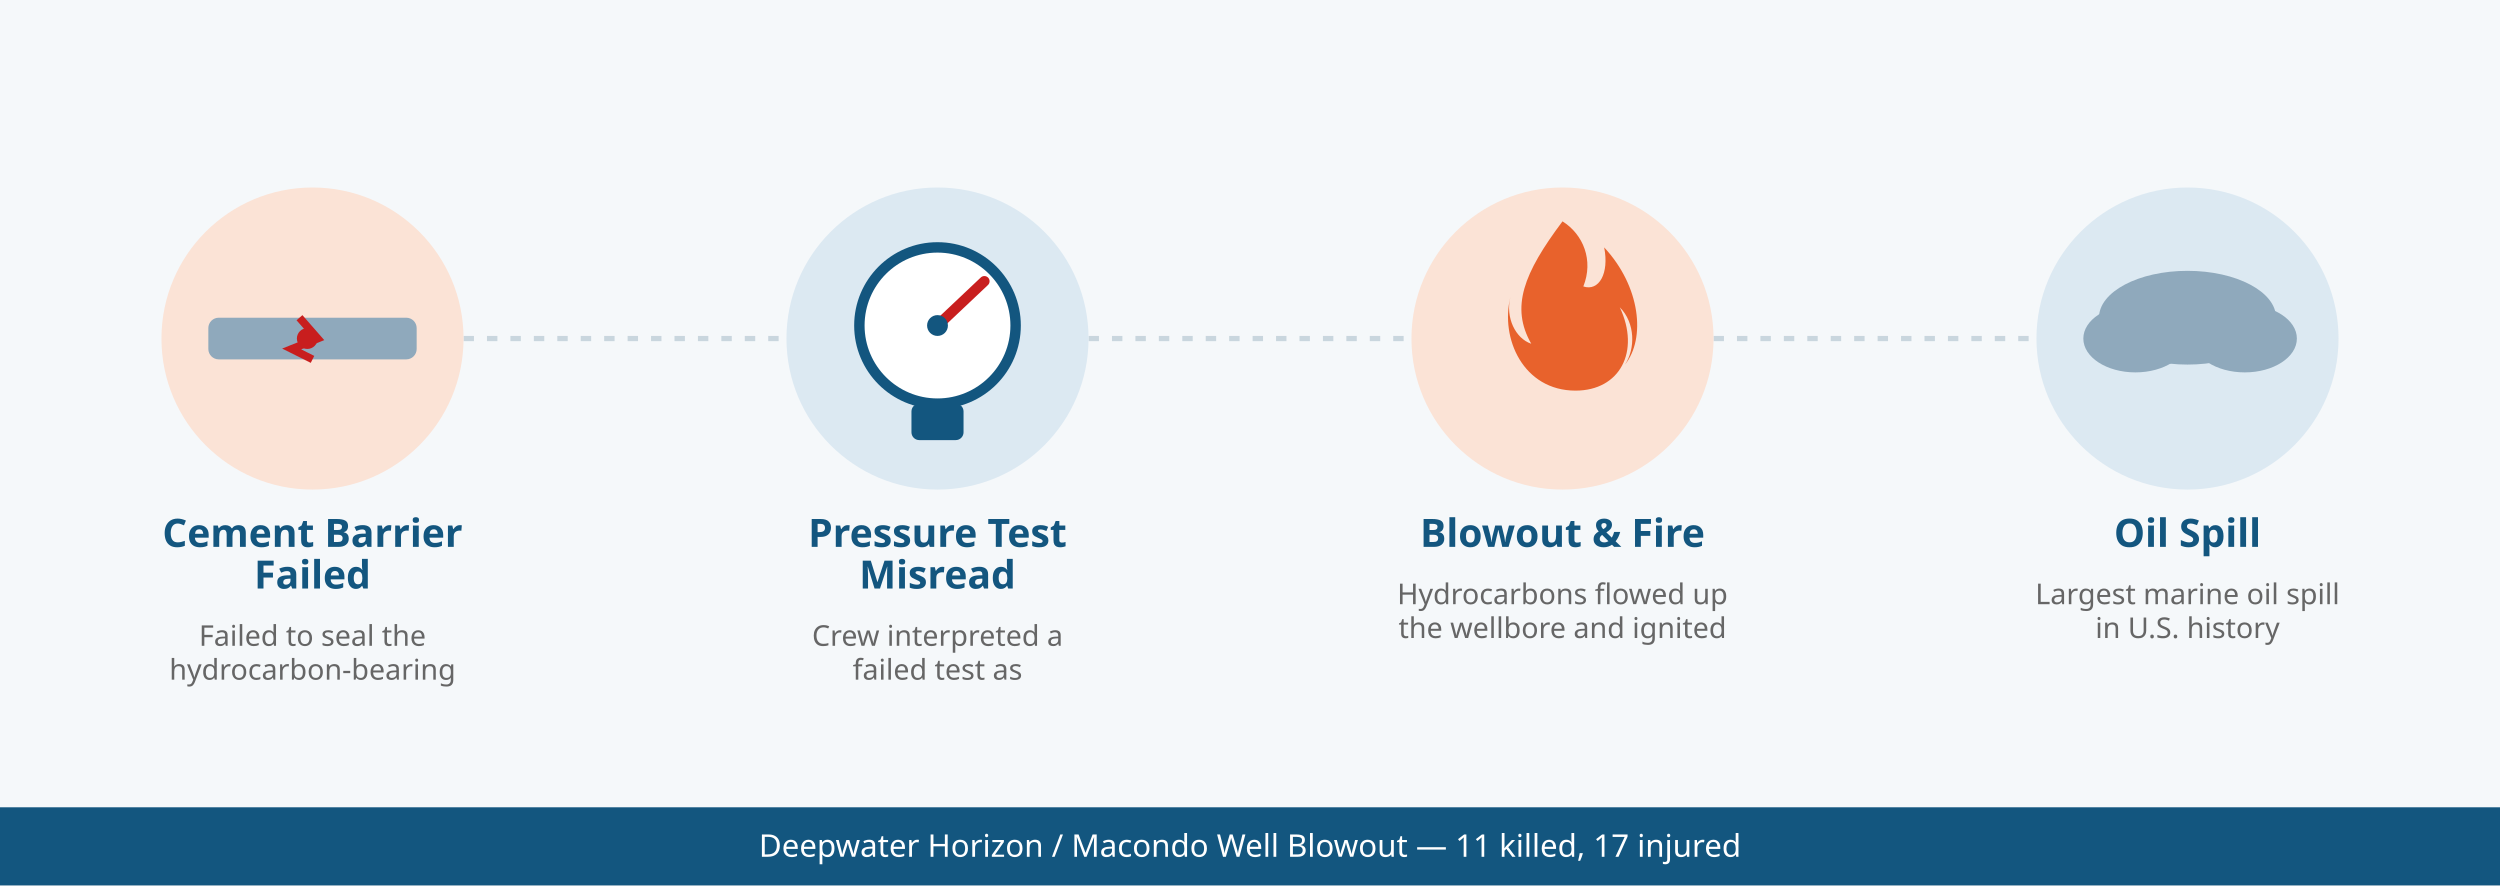
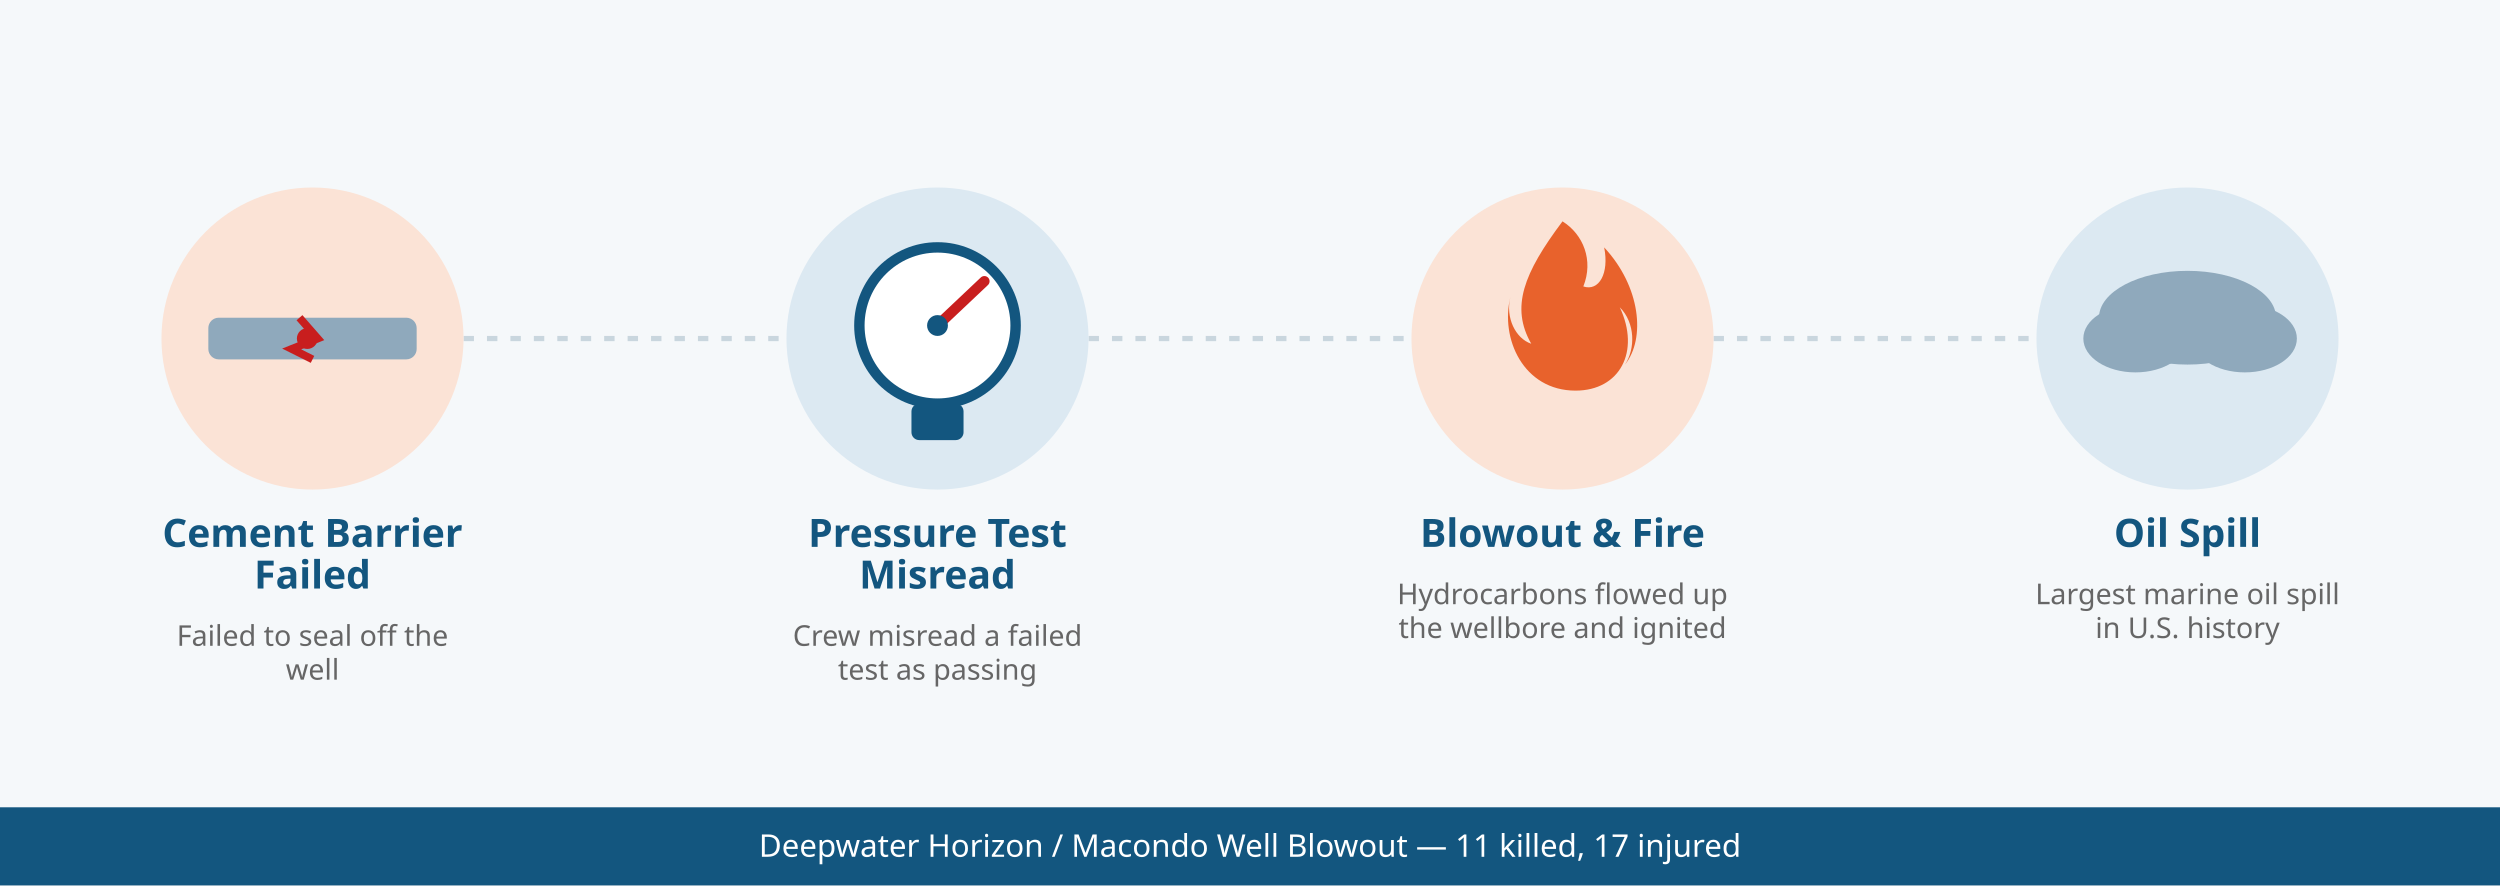
<svg xmlns="http://www.w3.org/2000/svg" viewBox="0 0 960 340" font-family="'Poppins', sans-serif">
  <defs>
    <style>
      .label { font-family: 'Baloo 2', sans-serif; font-weight: 700; font-size: 15px; fill: #13567F; }
      .sublabel { font-family: 'Poppins', sans-serif; font-size: 11px; fill: #666; }
      .arrow { stroke: #C9D6DE; stroke-width: 2; fill: none; }
    </style>
  </defs>
  <rect width="960" height="340" fill="#F5F8FA" />
  <line x1="178" y1="130" x2="302" y2="130" class="arrow" stroke-dasharray="4 5" />
  <line x1="418" y1="130" x2="542" y2="130" class="arrow" stroke-dasharray="4 5" />
  <line x1="658" y1="130" x2="782" y2="130" class="arrow" stroke-dasharray="4 5" />
  <g transform="translate(60,50)">
    <circle cx="60" cy="80" r="58" fill="#FBE3D6" />
    <rect x="20" y="72" width="80" height="16" rx="4" fill="#8FA9BC" />
    <path d="M55,72 L62,80 L52,84 L60,88" stroke="#C81E1E" stroke-width="3" fill="none" />
    <circle cx="58" cy="80" r="4" fill="#C81E1E" />
    <text x="60" y="160" text-anchor="middle" class="label">Cement Barrier</text>
    <text x="60" y="176" text-anchor="middle" class="label">Failed</text>
-     <text x="60" y="198" text-anchor="middle" class="sublabel">Failed to seal the</text>
-     <text x="60" y="211" text-anchor="middle" class="sublabel">hydrocarbon-bearing</text>
+     <text x="60" y="198" text-anchor="middle" class="sublabel">Failed to seal off the</text>
+     <text x="60" y="211" text-anchor="middle" class="sublabel">well</text>
  </g>
  <g transform="translate(300,50)">
    <circle cx="60" cy="80" r="58" fill="#DCE9F2" />
    <circle cx="60" cy="75" r="30" fill="#fff" stroke="#13567F" stroke-width="4" />
    <line x1="60" y1="75" x2="78" y2="58" stroke="#C81E1E" stroke-width="4" stroke-linecap="round" />
    <circle cx="60" cy="75" r="4" fill="#13567F" />
    <rect x="50" y="105" width="20" height="14" rx="3" fill="#13567F" />
    <text x="60" y="160" text-anchor="middle" class="label">Pressure Test</text>
    <text x="60" y="176" text-anchor="middle" class="label">Misread</text>
-     <text x="60" y="198" text-anchor="middle" class="sublabel">Crew interpreted a</text>
-     <text x="60" y="211" text-anchor="middle" class="sublabel">failed test as</text>
+     <text x="60" y="198" text-anchor="middle" class="sublabel">Crew misread a failed</text>
+     <text x="60" y="211" text-anchor="middle" class="sublabel">test as passing</text>
  </g>
  <g transform="translate(540,50)">
    <circle cx="60" cy="80" r="58" fill="#FBE3D6" />
    <path d="M60,35 C45,55 40,68 48,82 C42,80 38,72 40,64 C36,80 45,100 65,100 C82,100 90,85 82,68 C88,74 88,84 84,90 C92,80 90,60 76,45 C78,55 74,62 68,60 C72,50 68,40 60,35 Z" fill="#E8622C" />
    <text x="60" y="160" text-anchor="middle" class="label">Blowout &amp; Fire</text>
    <text x="60" y="182" text-anchor="middle" class="sublabel">Hydrocarbons flowed up</text>
    <text x="60" y="195" text-anchor="middle" class="sublabel">the wellbore and ignited</text>
  </g>
  <g transform="translate(780,50)">
    <circle cx="60" cy="80" r="58" fill="#DCE9F2" />
    <ellipse cx="60" cy="72" rx="34" ry="18" fill="#8FA9BC" />
    <ellipse cx="40" cy="80" rx="20" ry="13" fill="#8FA9BC" />
    <ellipse cx="82" cy="80" rx="20" ry="13" fill="#8FA9BC" />
    <text x="60" y="160" text-anchor="middle" class="label">Oil Spill</text>
    <text x="60" y="182" text-anchor="middle" class="sublabel">Largest marine oil spill</text>
    <text x="60" y="195" text-anchor="middle" class="sublabel">in U.S. history</text>
  </g>
  <rect x="0" y="310" width="960" height="30" fill="#13567F" />
  <text x="480" y="329" text-anchor="middle" fill="#fff" font-size="12" font-family="'Poppins', sans-serif" font-weight="500">Deepwater Horizon / Macondo Well Blowout — 11 killed, 17 injured</text>
</svg>
